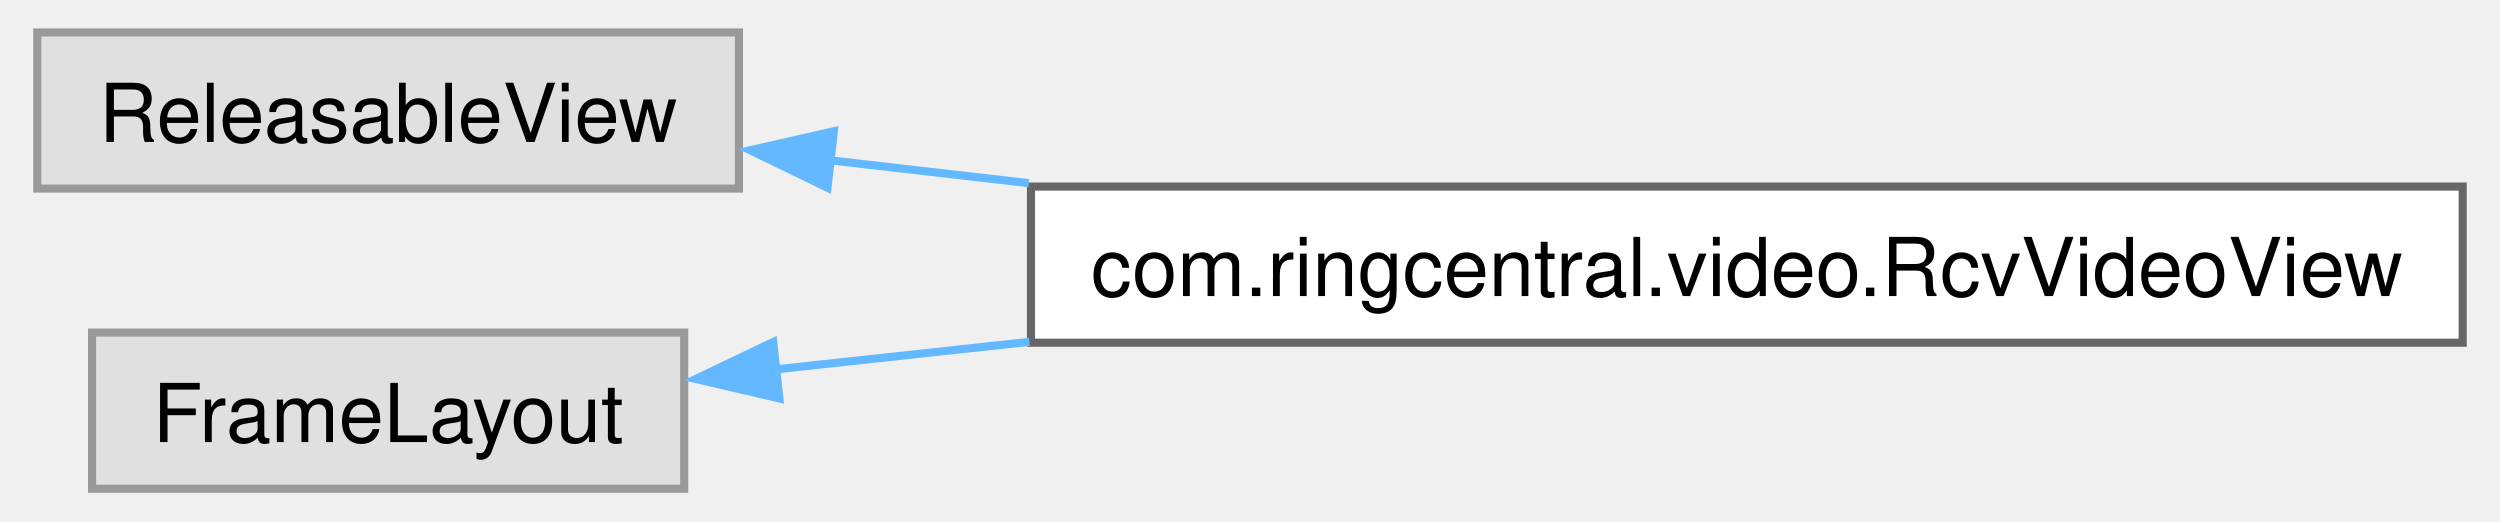
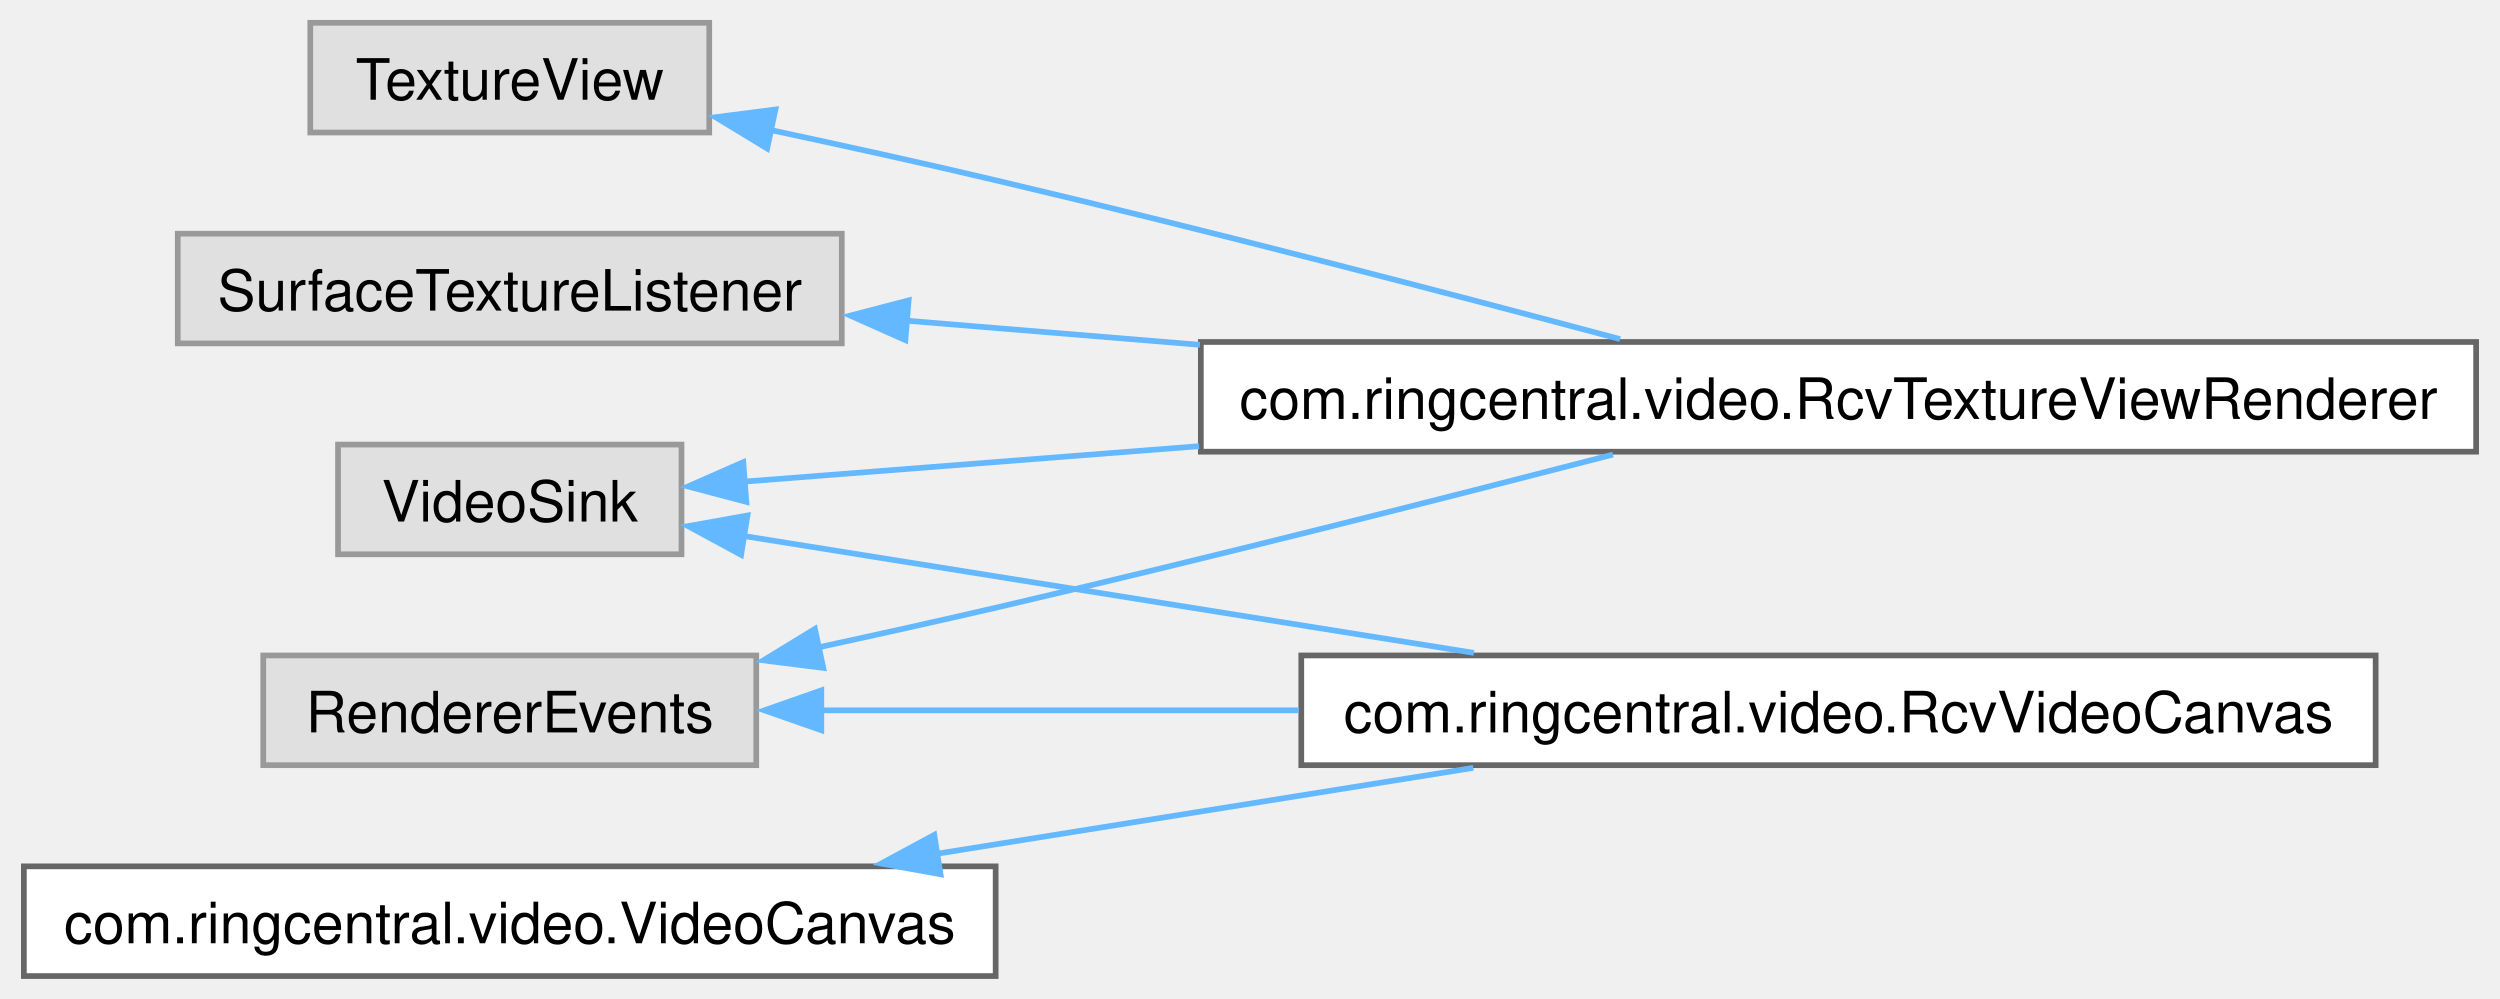
- <svg xmlns="http://www.w3.org/2000/svg" xmlns:xlink="http://www.w3.org/1999/xlink" width="307pt" height="64pt" viewBox="0.00 0.00 307.00 64.25">
-   <g id="graph0" class="graph" transform="scale(1 1) rotate(0) translate(4 60.25)">
+ <svg xmlns="http://www.w3.org/2000/svg" xmlns:xlink="http://www.w3.org/1999/xlink" width="438pt" height="175pt" viewBox="0.00 0.00 438.25 175.25">
+   <g id="graph0" class="graph" transform="scale(1 1) rotate(0) translate(4 171.25)">
    <g id="Node000000" class="node">
      <g id="a_Node000000">
        <a xlink:title=" ">
-           <polygon fill="#e0e0e0" stroke="#999999" points="86.5,-56.25 0,-56.25 0,-37 86.5,-37 86.5,-56.25" />
-           <text text-anchor="middle" x="43.25" y="-42.75" font-family="Helvetica,sans-Serif" font-size="10.00">ReleasableView</text>
+           <polygon fill="#e0e0e0" stroke="#999999" points="128.5,-56.25 42,-56.25 42,-37 128.5,-37 128.5,-56.25" />
+           <text text-anchor="middle" x="85.25" y="-42.75" font-family="Helvetica,sans-Serif" font-size="10.00">RendererEvents</text>
        </a>
      </g>
    </g>
    <g id="Node000001" class="node">
      <g id="a_Node000001">
-         <a xlink:href="classcom_1_1ringcentral_1_1video_1_1_rcv_video_view.html" target="_top" xlink:title=" ">
-           <polygon fill="white" stroke="#666666" points="299,-37.25 122.5,-37.25 122.5,-18 299,-18 299,-37.25" />
-           <text text-anchor="middle" x="210.75" y="-23.75" font-family="Helvetica,sans-Serif" font-size="10.00">com.ringcentral.video.RcvVideoView</text>
+         <a xlink:href="classcom_1_1ringcentral_1_1video_1_1_rcv_texture_view_renderer.html" target="_top" xlink:title=" ">
+           <polygon fill="white" stroke="#666666" points="430.25,-111.25 206.5,-111.25 206.5,-92 430.25,-92 430.25,-111.25" />
+           <text text-anchor="middle" x="318.38" y="-97.75" font-family="Helvetica,sans-Serif" font-size="10.00">com.ringcentral.video.RcvTextureViewRenderer</text>
        </a>
      </g>
    </g>
-     <g id="edge9_Node000000_Node000001" class="edge">
-       <g id="a_edge9_Node000000_Node000001">
+     <g id="edge4_Node000000_Node000001" class="edge">
+       <g id="a_edge4_Node000000_Node000001">
        <a xlink:title=" ">
-           <path fill="none" stroke="#63b8ff" d="M97.7,-40.49C105.59,-39.58 113.87,-38.63 122.23,-37.67" />
-           <polygon fill="#63b8ff" stroke="#63b8ff" points="97.41,-37.11 87.87,-41.73 98.2,-44.07 97.41,-37.11" />
+           <path fill="none" stroke="#63b8ff" d="M139.34,-57.66C149.69,-59.9 160.44,-62.29 170.5,-64.62 207.38,-73.21 249.24,-83.84 278.81,-91.5" />
+           <polygon fill="#63b8ff" stroke="#63b8ff" points="140.26,-54.06 129.74,-55.39 138.79,-60.91 140.26,-54.06" />
+         </a>
+       </g>
+     </g>
+     <g id="Node000005" class="node">
+       <g id="a_Node000005">
+         <a xlink:href="classcom_1_1ringcentral_1_1video_1_1_rcv_video_canvas.html" target="_top" xlink:title=" ">
+           <polygon fill="white" stroke="#666666" points="412.62,-56.25 224.12,-56.25 224.12,-37 412.62,-37 412.62,-56.25" />
+           <text text-anchor="middle" x="318.38" y="-42.75" font-family="Helvetica,sans-Serif" font-size="10.00">com.ringcentral.video.RcvVideoCanvas</text>
+         </a>
+       </g>
+     </g>
+     <g id="edge5_Node000000_Node000005" class="edge">
+       <g id="a_edge5_Node000000_Node000005">
+         <a xlink:title=" ">
+           <path fill="none" stroke="#63b8ff" d="M139.61,-46.62C164.59,-46.62 195.08,-46.62 223.71,-46.62" />
+           <polygon fill="#63b8ff" stroke="#63b8ff" points="139.91,-43.13 129.91,-46.62 139.91,-50.13 139.91,-43.13" />
        </a>
      </g>
    </g>
    <g id="Node000002" class="node">
      <g id="a_Node000002">
        <a xlink:title=" ">
-           <polygon fill="#e0e0e0" stroke="#999999" points="79.75,-19.25 6.75,-19.25 6.75,0 79.75,0 79.75,-19.25" />
-           <text text-anchor="middle" x="43.25" y="-5.75" font-family="Helvetica,sans-Serif" font-size="10.00">FrameLayout</text>
+           <polygon fill="#e0e0e0" stroke="#999999" points="143.5,-130.25 27,-130.25 27,-111 143.5,-111 143.5,-130.25" />
+           <text text-anchor="middle" x="85.25" y="-116.75" font-family="Helvetica,sans-Serif" font-size="10.00">SurfaceTextureListener</text>
        </a>
      </g>
    </g>
-     <g id="edge10_Node000002_Node000001" class="edge">
-       <g id="a_edge10_Node000002_Node000001">
+     <g id="edge6_Node000002_Node000001" class="edge">
+       <g id="a_edge6_Node000002_Node000001">
        <a xlink:title=" ">
-           <path fill="none" stroke="#63b8ff" d="M90.9,-14.7C100.76,-15.77 111.47,-16.94 122.3,-18.11" />
-           <polygon fill="#63b8ff" stroke="#63b8ff" points="91.48,-11.13 81.16,-13.53 90.72,-18.09 91.48,-11.13" />
+           <path fill="none" stroke="#63b8ff" d="M154.93,-114.98C171.13,-113.65 188.8,-112.19 206.34,-110.75" />
+           <polygon fill="#63b8ff" stroke="#63b8ff" points="154.66,-111.57 144.98,-115.88 155.23,-118.55 154.66,-111.57" />
+         </a>
+       </g>
+     </g>
+     <g id="Node000003" class="node">
+       <g id="a_Node000003">
+         <a xlink:title=" ">
+           <polygon fill="#e0e0e0" stroke="#999999" points="120.25,-167.25 50.25,-167.25 50.25,-148 120.25,-148 120.25,-167.25" />
+           <text text-anchor="middle" x="85.25" y="-153.75" font-family="Helvetica,sans-Serif" font-size="10.00">TextureView</text>
+         </a>
+       </g>
+     </g>
+     <g id="edge7_Node000003_Node000001" class="edge">
+       <g id="a_edge7_Node000003_Node000001">
+         <a xlink:title=" ">
+           <path fill="none" stroke="#63b8ff" d="M130.81,-148.48C143.64,-145.74 157.65,-142.66 170.5,-139.62 207.93,-130.79 250.43,-119.67 280.06,-111.75" />
+           <polygon fill="#63b8ff" stroke="#63b8ff" points="130.41,-145.19 121.35,-150.69 131.86,-152.04 130.41,-145.19" />
+         </a>
+       </g>
+     </g>
+     <g id="Node000006" class="node">
+       <g id="a_Node000006">
+         <a xlink:href="classcom_1_1ringcentral_1_1video_1_1_video_canvas.html" target="_top" xlink:title=" ">
+           <polygon fill="white" stroke="#666666" points="170.5,-19.25 0,-19.25 0,0 170.5,0 170.5,-19.25" />
+           <text text-anchor="middle" x="85.25" y="-5.75" font-family="Helvetica,sans-Serif" font-size="10.00">com.ringcentral.video.VideoCanvas</text>
+         </a>
+       </g>
+     </g>
+     <g id="edge8_Node000006_Node000005" class="edge">
+       <g id="a_edge8_Node000006_Node000005">
+         <a xlink:title=" ">
+           <path fill="none" stroke="#63b8ff" d="M159.94,-21.42C190.31,-26.28 225.13,-31.86 254.3,-36.53" />
+           <polygon fill="#63b8ff" stroke="#63b8ff" points="160.83,-17.86 150.41,-19.74 159.73,-24.77 160.83,-17.86" />
+         </a>
+       </g>
+     </g>
+     <g id="Node000004" class="node">
+       <g id="a_Node000004">
+         <a xlink:title=" ">
+           <polygon fill="#e0e0e0" stroke="#999999" points="115.38,-93.25 55.12,-93.25 55.12,-74 115.38,-74 115.38,-93.25" />
+           <text text-anchor="middle" x="85.25" y="-79.75" font-family="Helvetica,sans-Serif" font-size="10.00">VideoSink</text>
+         </a>
+       </g>
+     </g>
+     <g id="edge9_Node000004_Node000001" class="edge">
+       <g id="a_edge9_Node000004_Node000001">
+         <a xlink:title=" ">
+           <path fill="none" stroke="#63b8ff" d="M126.22,-86.74C148.54,-88.48 177.54,-90.74 206.19,-92.97" />
+           <polygon fill="#63b8ff" stroke="#63b8ff" points="126.76,-83.19 116.52,-85.9 126.22,-90.17 126.76,-83.19" />
+         </a>
+       </g>
+     </g>
+     <g id="edge10_Node000004_Node000005" class="edge">
+       <g id="a_edge10_Node000004_Node000005">
+         <a xlink:title=" ">
+           <path fill="none" stroke="#63b8ff" d="M126.36,-77.2C161.64,-71.56 213.59,-63.24 254.41,-56.7" />
+           <polygon fill="#63b8ff" stroke="#63b8ff" points="125.84,-73.9 116.52,-78.94 126.95,-80.81 125.84,-73.9" />
        </a>
      </g>
    </g>
  </g>
</svg>
